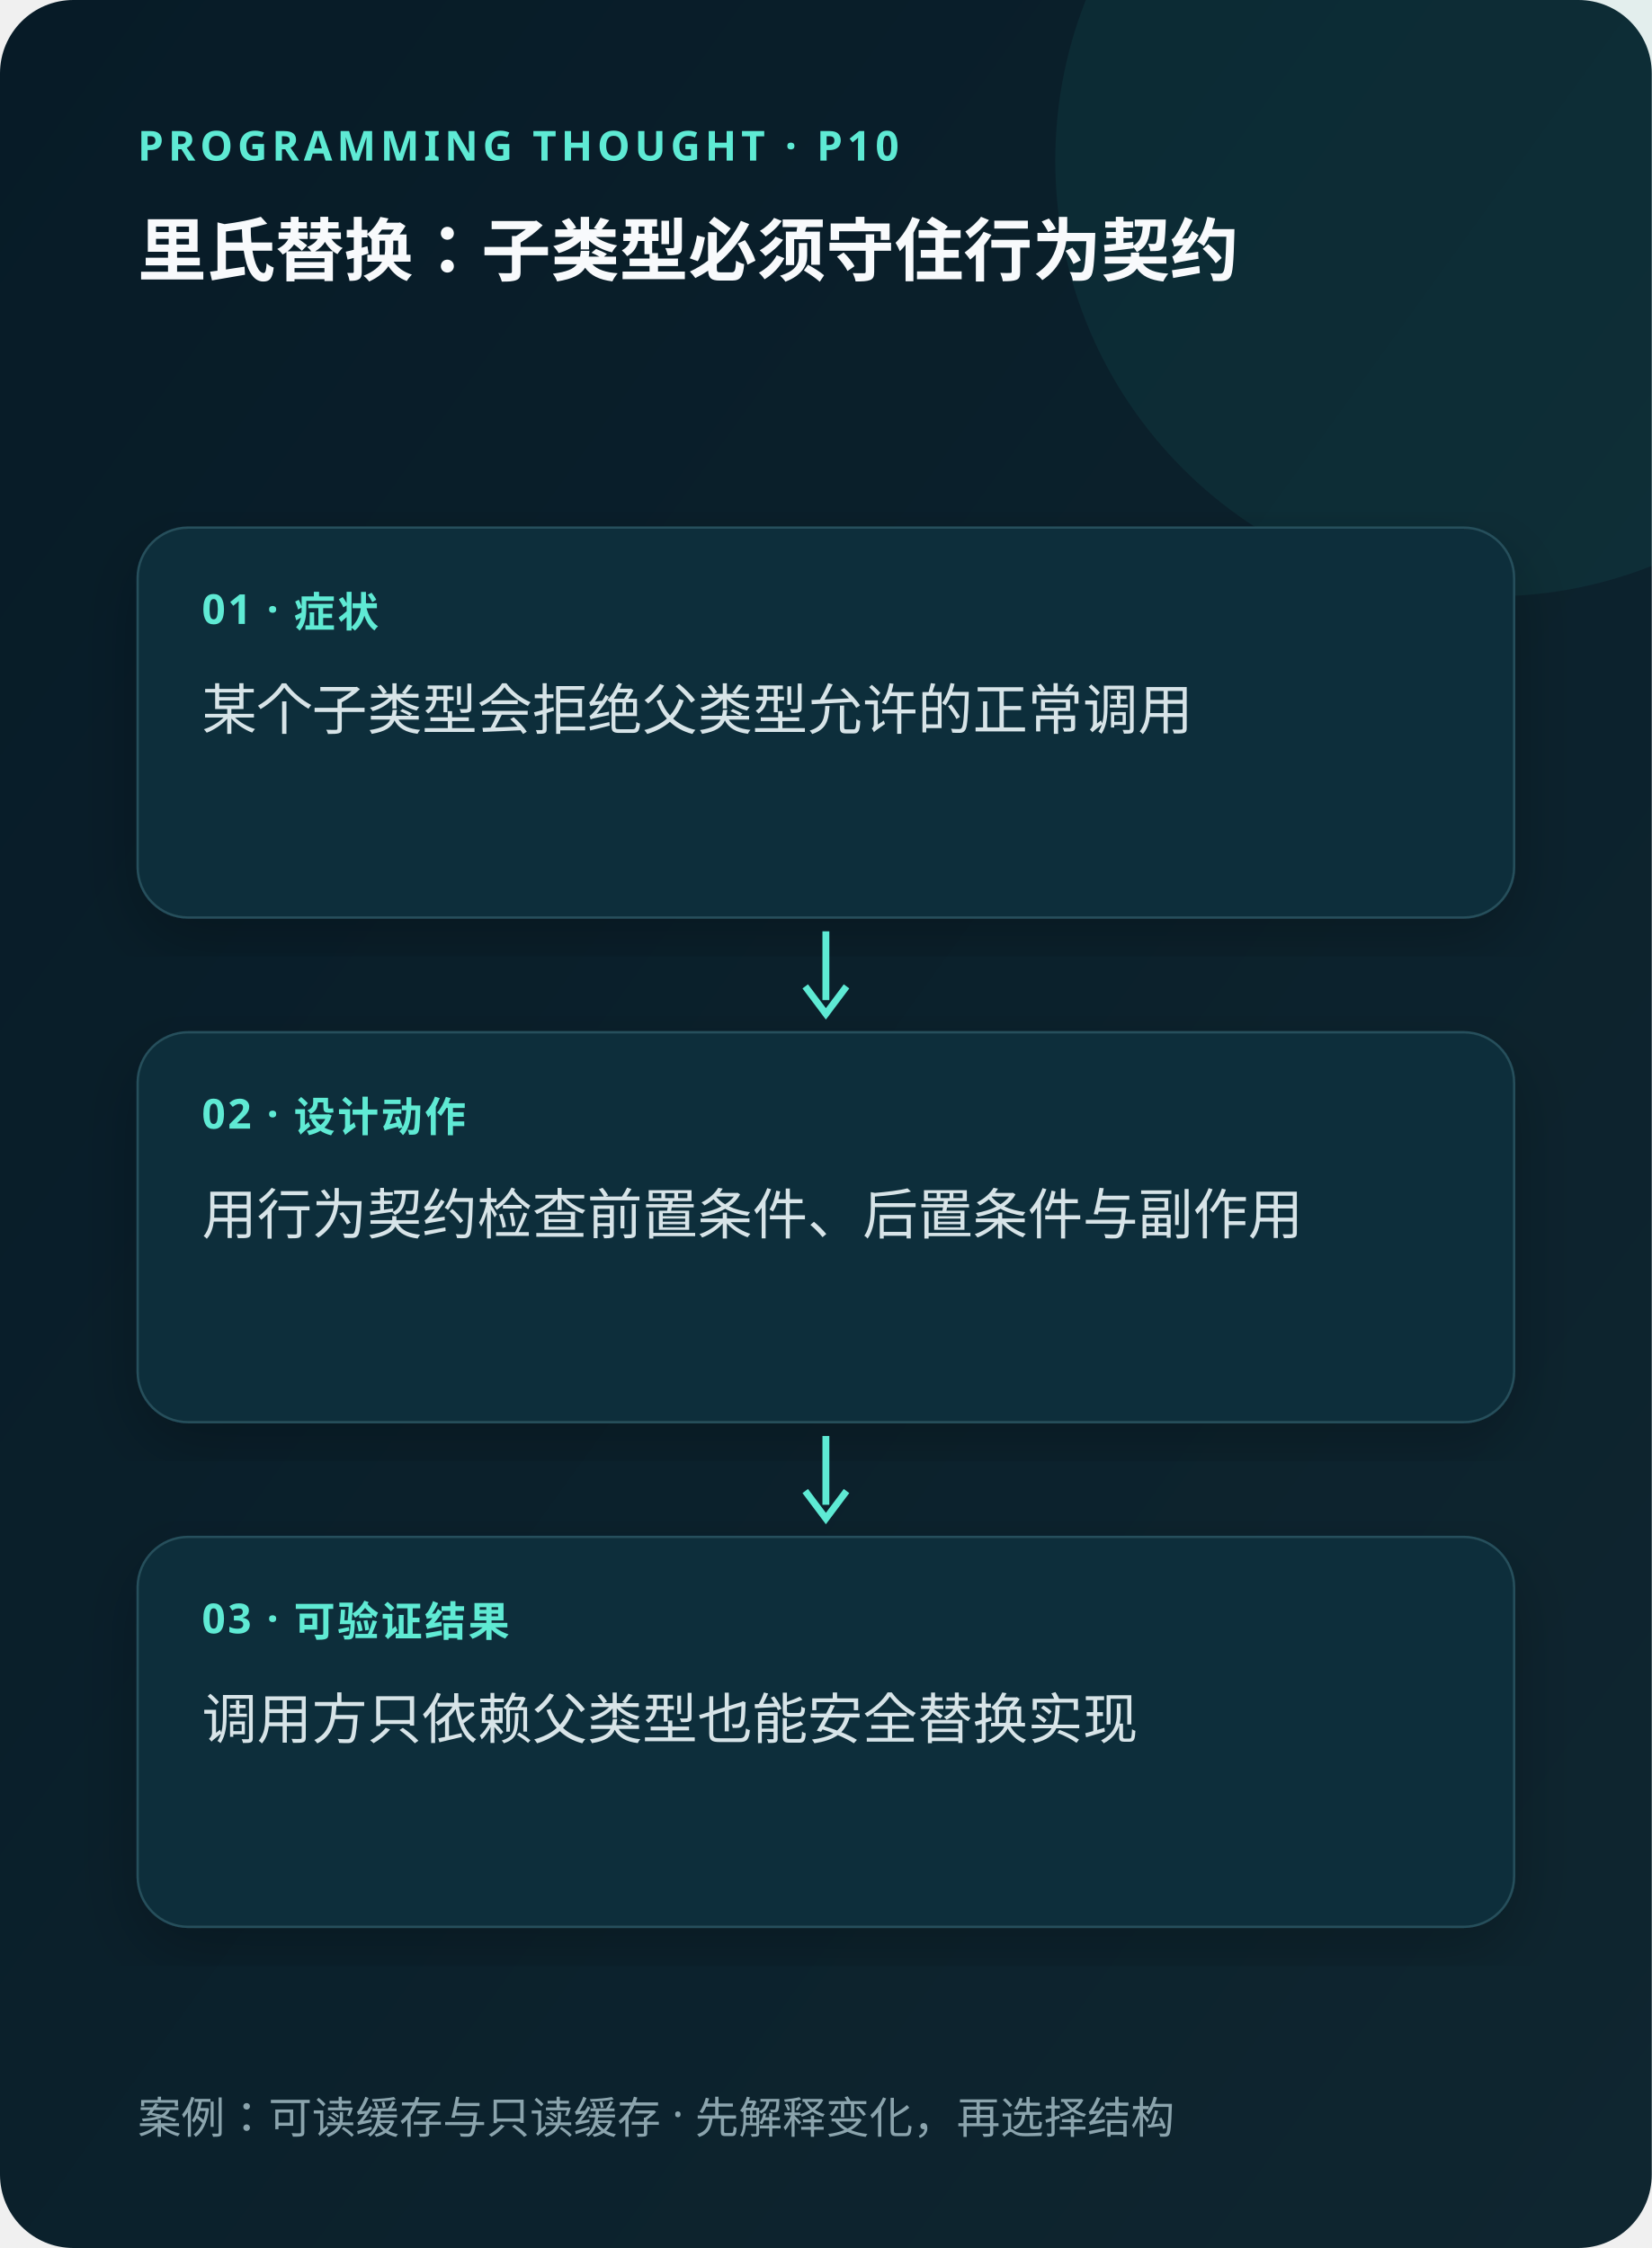
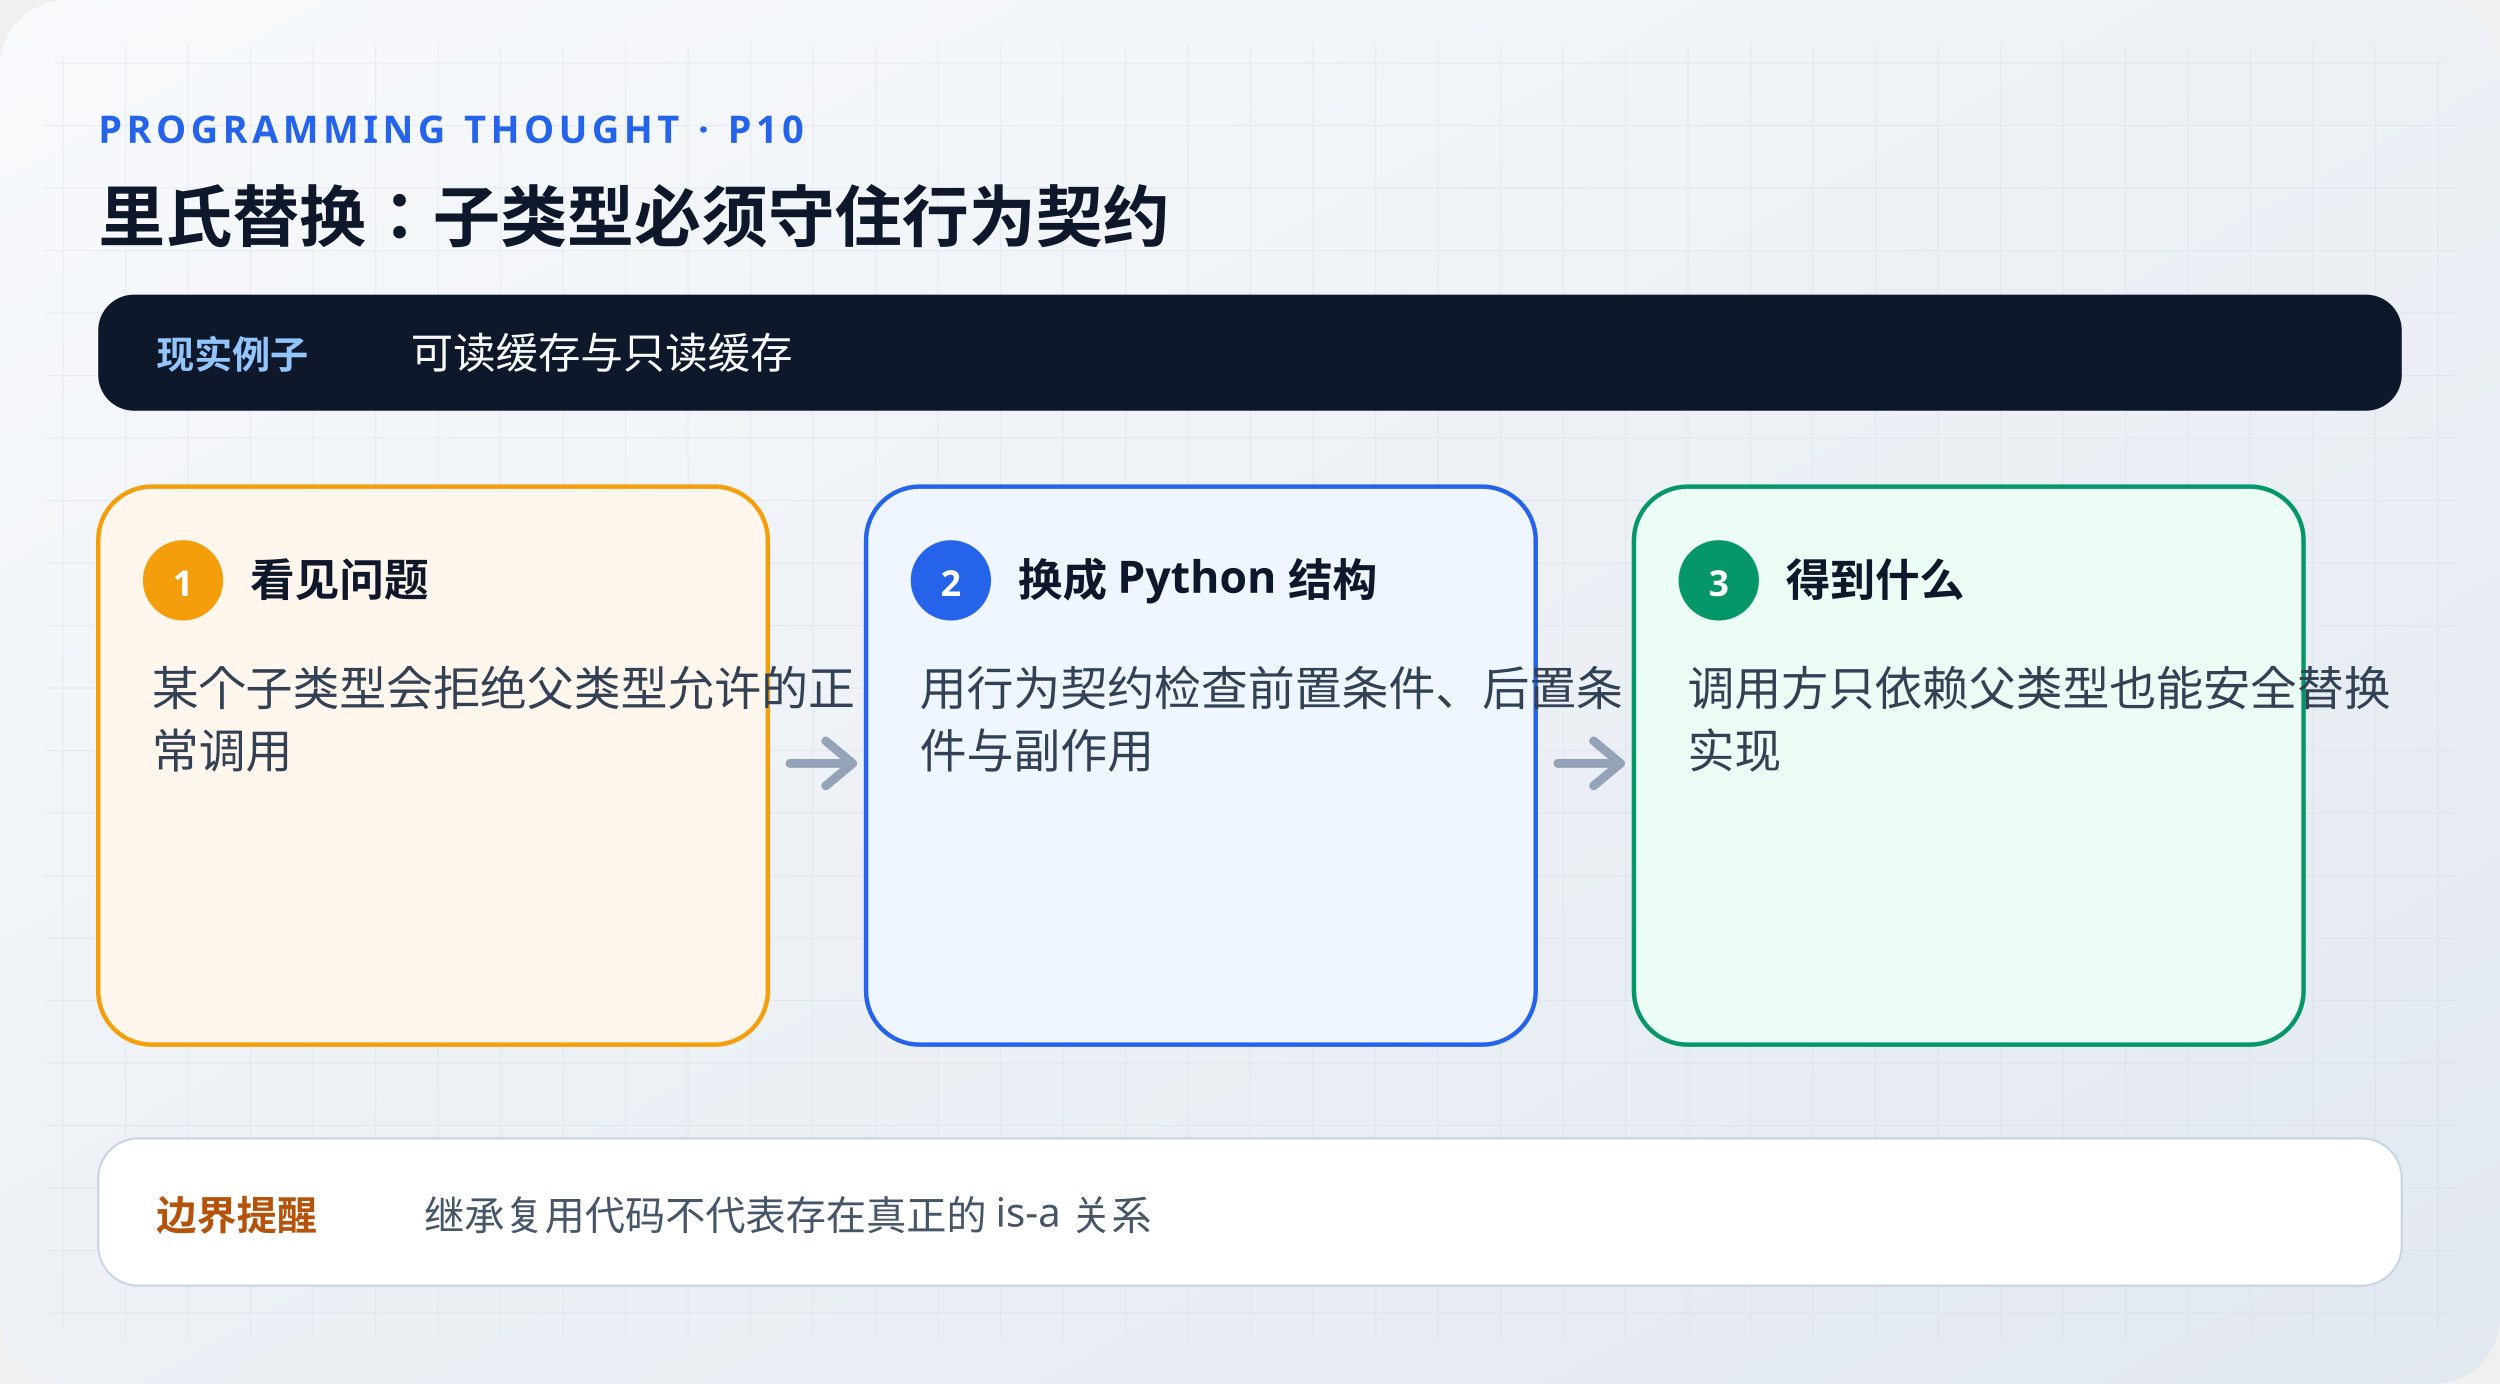
- <svg xmlns="http://www.w3.org/2000/svg" viewBox="0 0 720 980" role="img" aria-labelledby="title desc">
+ <svg xmlns="http://www.w3.org/2000/svg" viewBox="0 0 1120 620" role="img" aria-labelledby="title desc">
  <defs>
-     <linearGradient id="bg" x1="0" y1="0" x2="1" y2="1">
-       <stop offset="0" stop-color="#071b27" />
-       <stop offset="1" stop-color="#0f2630" />
+     <linearGradient id="paper" x1="0" y1="0" x2="1" y2="1">
+       <stop offset="0" stop-color="#f8fafc" />
+       <stop offset="1" stop-color="#e2e8f0" />
    </linearGradient>
+     <pattern id="grid" width="28" height="28" patternUnits="userSpaceOnUse">
+       <path d="M 28 0 L 0 0 0 28" fill="none" stroke="#cbd5e1" stroke-width="1" opacity=".45" />
+     </pattern>
    <filter id="shadow">
-       <feDropShadow dx="0" dy="10" stdDeviation="14" flood-opacity=".24" />
+       <feDropShadow dx="0" dy="7" stdDeviation="9" flood-color="#0f172a" flood-opacity=".15" />
    </filter>
  </defs>
-   <rect width="720" height="980" rx="32" fill="url(#bg)" />
-   <circle cx="650" cy="70" r="190" fill="#2dd4bf" opacity=".07" />
-   <text x="60" y="70" fill="#5eead4" font-family="system-ui,sans-serif" font-size="18" font-weight="700" letter-spacing="2">PROGRAMMING THOUGHT · P10</text>
-   <text x="60" y="120" class="heading">里氏替换：子类型必须守住行为契约</text>
+   <rect width="1120" height="620" rx="30" fill="url(#paper)" />
+   <rect x="20" y="20" width="1080" height="580" rx="22" fill="url(#grid)" opacity=".75" />
+   <text x="44" y="64" class="eyebrow">PROGRAMMING THOUGHT · P10</text>
+   <text x="44" y="108" class="heading">里氏替换：子类型必须守住行为契约</text>
+   <rect x="44" y="132" width="1032" height="52" rx="16" fill="#0f172a" />
+   <text x="70" y="165" class="exampleLabel">现实例子</text>
+   <text x="184" y="165" class="exampleText">可读缓存与只读缓存</text>
+   <g>
+     <rect x="44" y="218" width="300" height="250" rx="24" fill="#fff7ed" stroke="#f59e0b" stroke-width="2" />
+     <circle cx="82" cy="260" r="18" fill="#f59e0b" />
+     <text x="82" y="267" text-anchor="middle" class="number">1</text>
+     <text x="112" y="267" class="cardLabel">看见问题</text>
+     <text x="68" y="316" class="cardBody">某个子类型会拒绝父类型允许的正</text>
+     <text x="68" y="344" class="cardBody">常调用</text>
+   </g>
+   <path d="M354 342h24" stroke="#94a3b8" stroke-width="4" stroke-linecap="round" />
+   <path d="m370 332 12 10-12 10" fill="none" stroke="#94a3b8" stroke-width="4" stroke-linecap="round" stroke-linejoin="round" />
+   <g>
+     <rect x="388" y="218" width="300" height="250" rx="24" fill="#eff6ff" stroke="#2563eb" stroke-width="2" />
+     <circle cx="426" cy="260" r="18" fill="#2563eb" />
+     <text x="426" y="267" text-anchor="middle" class="number">2</text>
+     <text x="456" y="267" class="cardLabel">换成 Python 结构</text>
+     <text x="412" y="316" class="cardBody">用行为契约检查前置条件、后置条</text>
+     <text x="412" y="344" class="cardBody">件与副作用</text>
+   </g>
+   <path d="M698 342h24" stroke="#94a3b8" stroke-width="4" stroke-linecap="round" />
+   <path d="m714 332 12 10-12 10" fill="none" stroke="#94a3b8" stroke-width="4" stroke-linecap="round" stroke-linejoin="round" />
+   <g>
+     <rect x="732" y="218" width="300" height="250" rx="24" fill="#ecfdf5" stroke="#059669" stroke-width="2" />
+     <circle cx="770" cy="260" r="18" fill="#059669" />
+     <text x="770" y="267" text-anchor="middle" class="number">3</text>
+     <text x="800" y="267" class="cardLabel">得到什么</text>
+     <text x="756" y="316" class="cardBody">调用方只依赖父类型也能安全替换</text>
+     <text x="756" y="344" class="cardBody">实现</text>
+   </g>
+   <rect x="44" y="510" width="1032" height="66" rx="18" fill="#ffffff" stroke="#cbd5e1" />
+   <text x="70" y="551" class="boundaryLabel">边界提醒</text>
+   <text x="190" y="551" class="boundaryText">继承复用代码不代表存在真正的 is-a 关系</text>
  <style>
-     .heading { fill: #f8fafc; font: 700 30px system-ui, sans-serif; }
-     .label { fill: #5eead4; font: 700 18px system-ui, sans-serif; letter-spacing: 1px; }
-     .body { fill: #d7e4e8; font: 500 24px system-ui, sans-serif; }
+     .eyebrow { fill: #2563eb; font: 700 17px system-ui, sans-serif; letter-spacing: 2px; }
+     .heading { fill: #0f172a; font: 700 30px system-ui, sans-serif; }
+     .exampleLabel { fill: #93c5fd; font: 700 17px system-ui, sans-serif; }
+     .exampleText { fill: #f8fafc; font: 500 19px system-ui, sans-serif; }
+     .number { fill: white; font: 700 16px system-ui, sans-serif; }
+     .cardLabel { fill: #0f172a; font: 700 20px system-ui, sans-serif; }
+     .cardBody { fill: #334155; font: 500 21px system-ui, sans-serif; }
+     .boundaryLabel { fill: #b45309; font: 700 18px system-ui, sans-serif; }
+     .boundaryText { fill: #475569; font: 500 18px system-ui, sans-serif; }
  </style>
-   <g filter="url(#shadow)">
-     <rect x="60" y="230" width="600" height="170" rx="22" fill="#102f3a" stroke="#28505c" />
-     <text x="88" y="272" class="label">01 · 症状</text>
-     <text x="88" y="318" class="body">某个子类型会拒绝父类型允许的正常调用</text>
-   </g>
-   <path d="M360 406v30" stroke="#5eead4" stroke-width="3" />
-   <path d="m351 430 9 12 9-12" fill="none" stroke="#5eead4" stroke-width="3" />
-   <g filter="url(#shadow)">
-     <rect x="60" y="450" width="600" height="170" rx="22" fill="#102f3a" stroke="#28505c" />
-     <text x="88" y="492" class="label">02 · 设计动作</text>
-     <text x="88" y="538" class="body">用行为契约检查前置条件、后置条件与副作用</text>
-   </g>
-   <path d="M360 626v30" stroke="#5eead4" stroke-width="3" />
-   <path d="m351 650 9 12 9-12" fill="none" stroke="#5eead4" stroke-width="3" />
-   <g filter="url(#shadow)">
-     <rect x="60" y="670" width="600" height="170" rx="22" fill="#102f3a" stroke="#28505c" />
-     <text x="88" y="712" class="label">03 · 可验证结果</text>
-     <text x="88" y="758" class="body">调用方只依赖父类型也能安全替换实现</text>
-   </g>
-   <text x="60" y="930" fill="#8ba4ad" font-family="system-ui,sans-serif" font-size="19">案例：可读缓存与只读缓存 · 先解释变化，再选择结构</text>
</svg>
